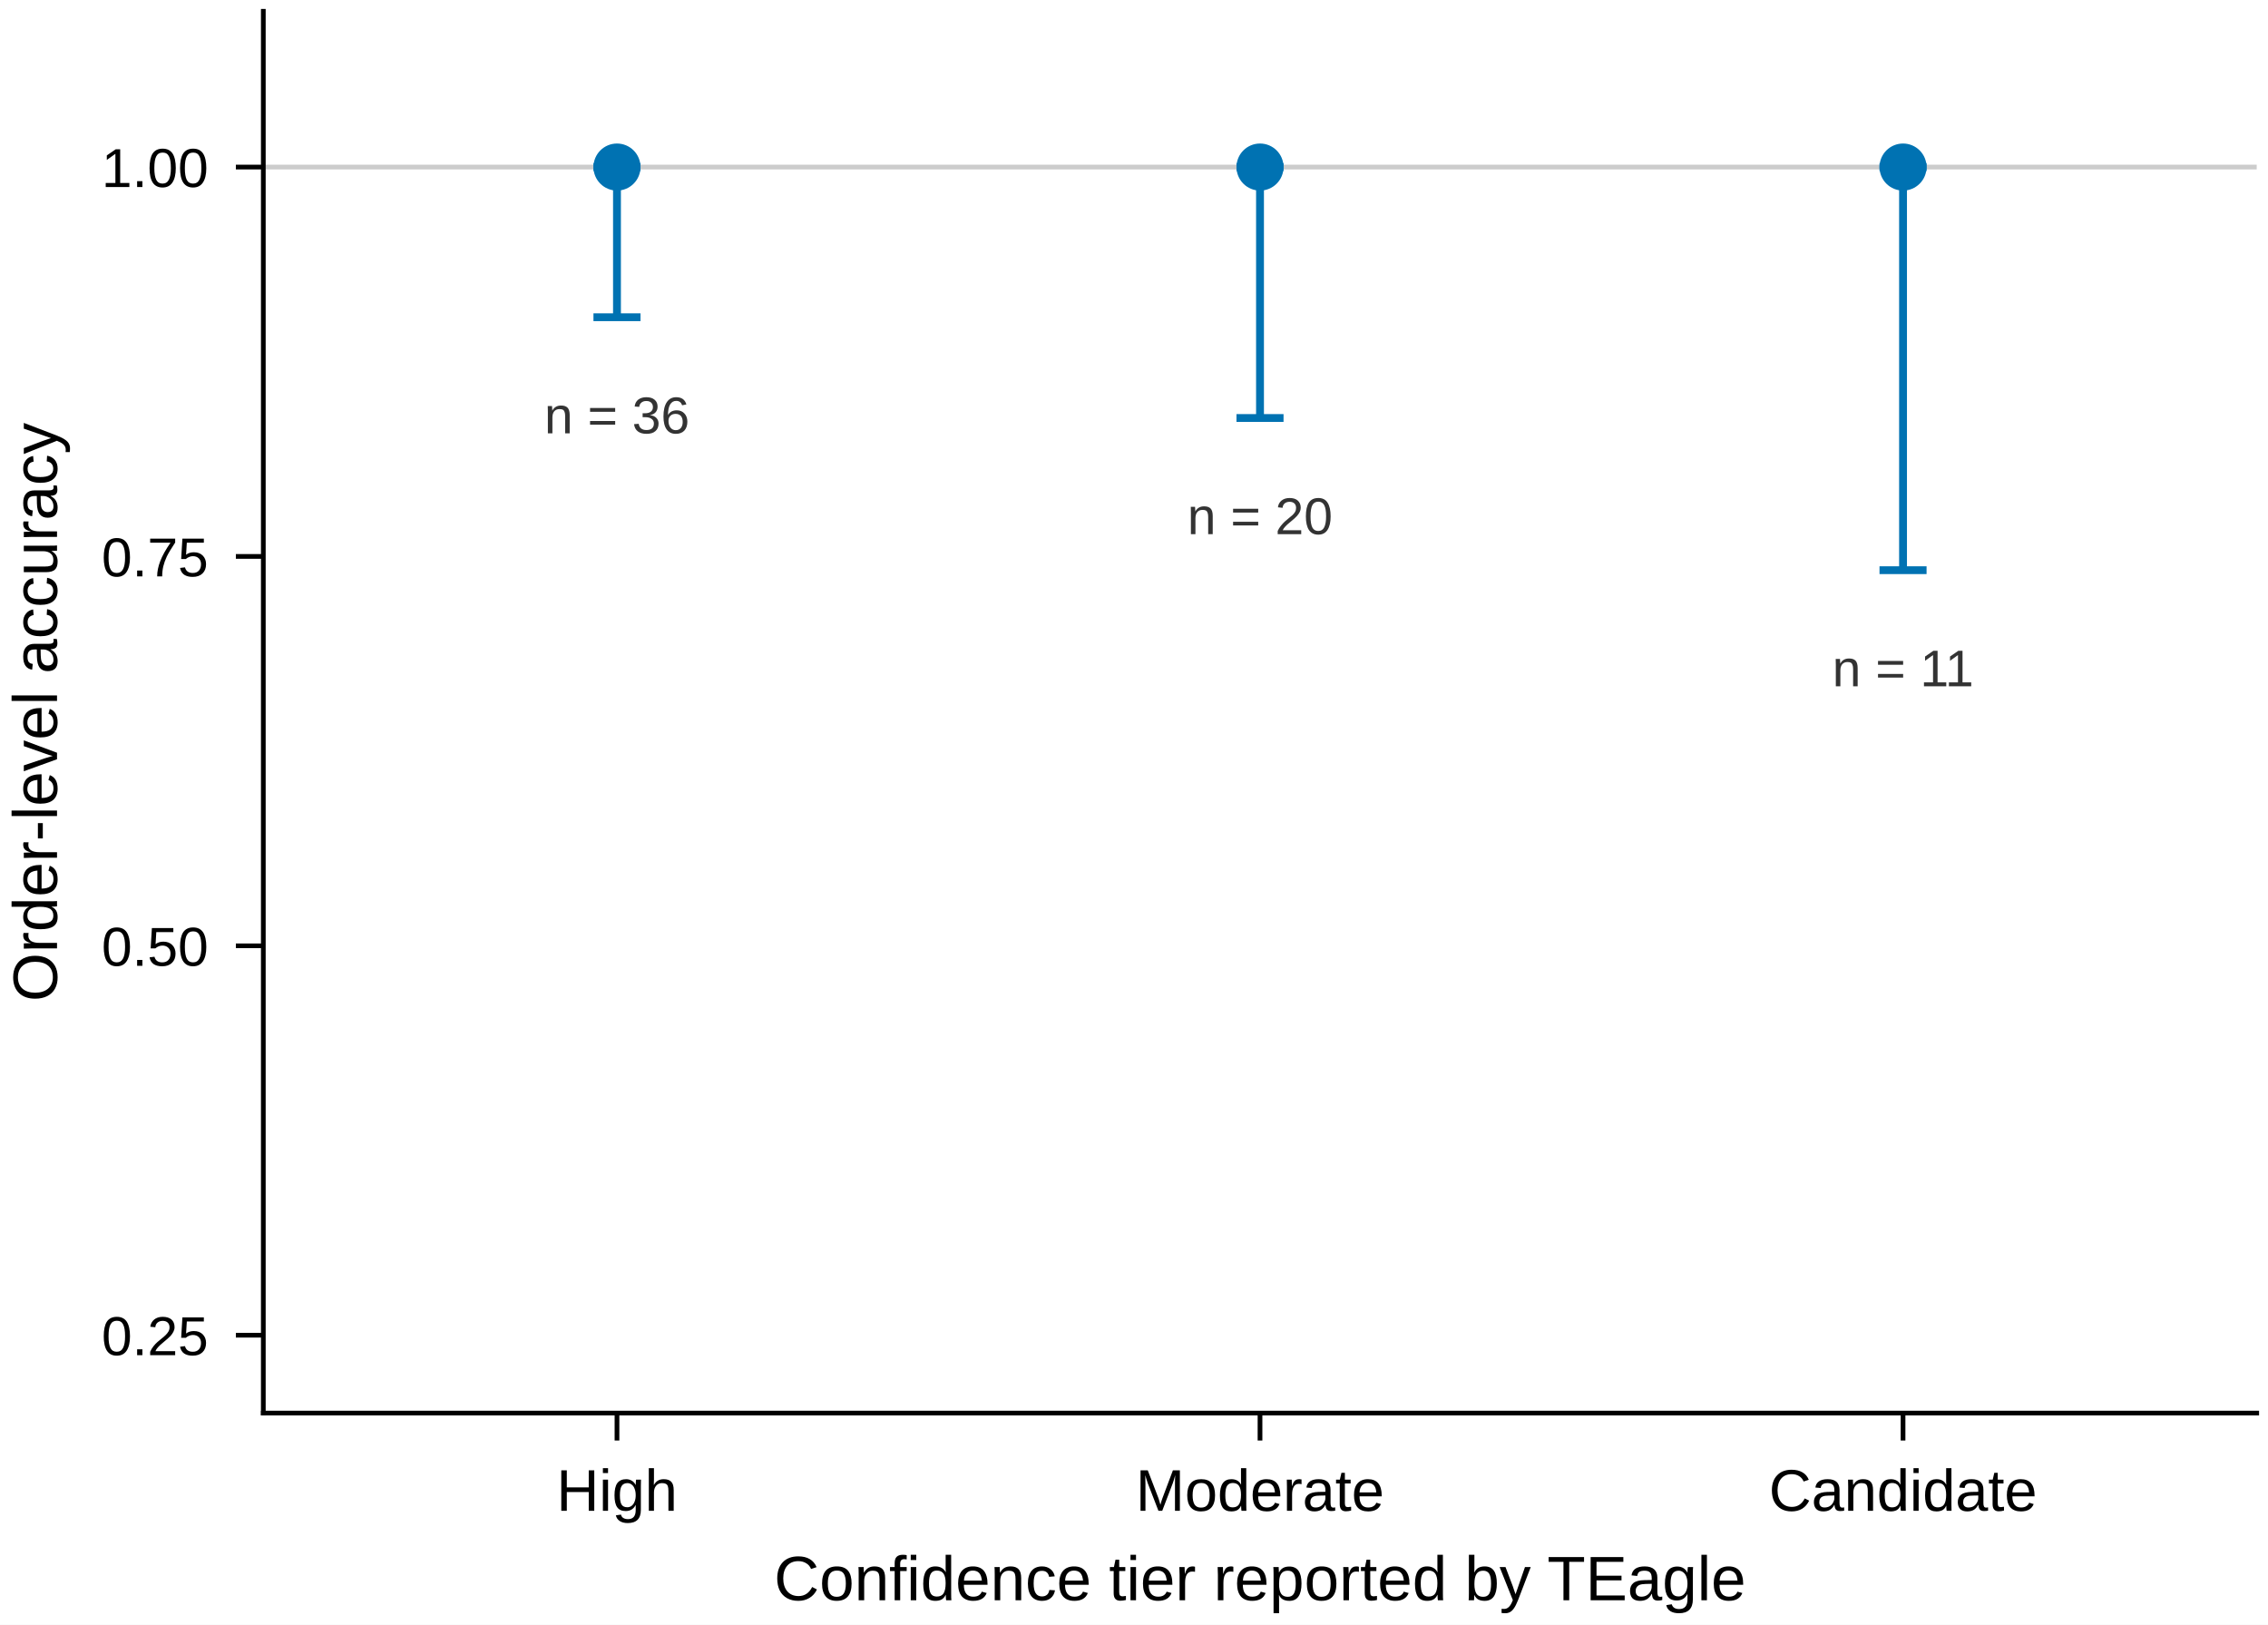
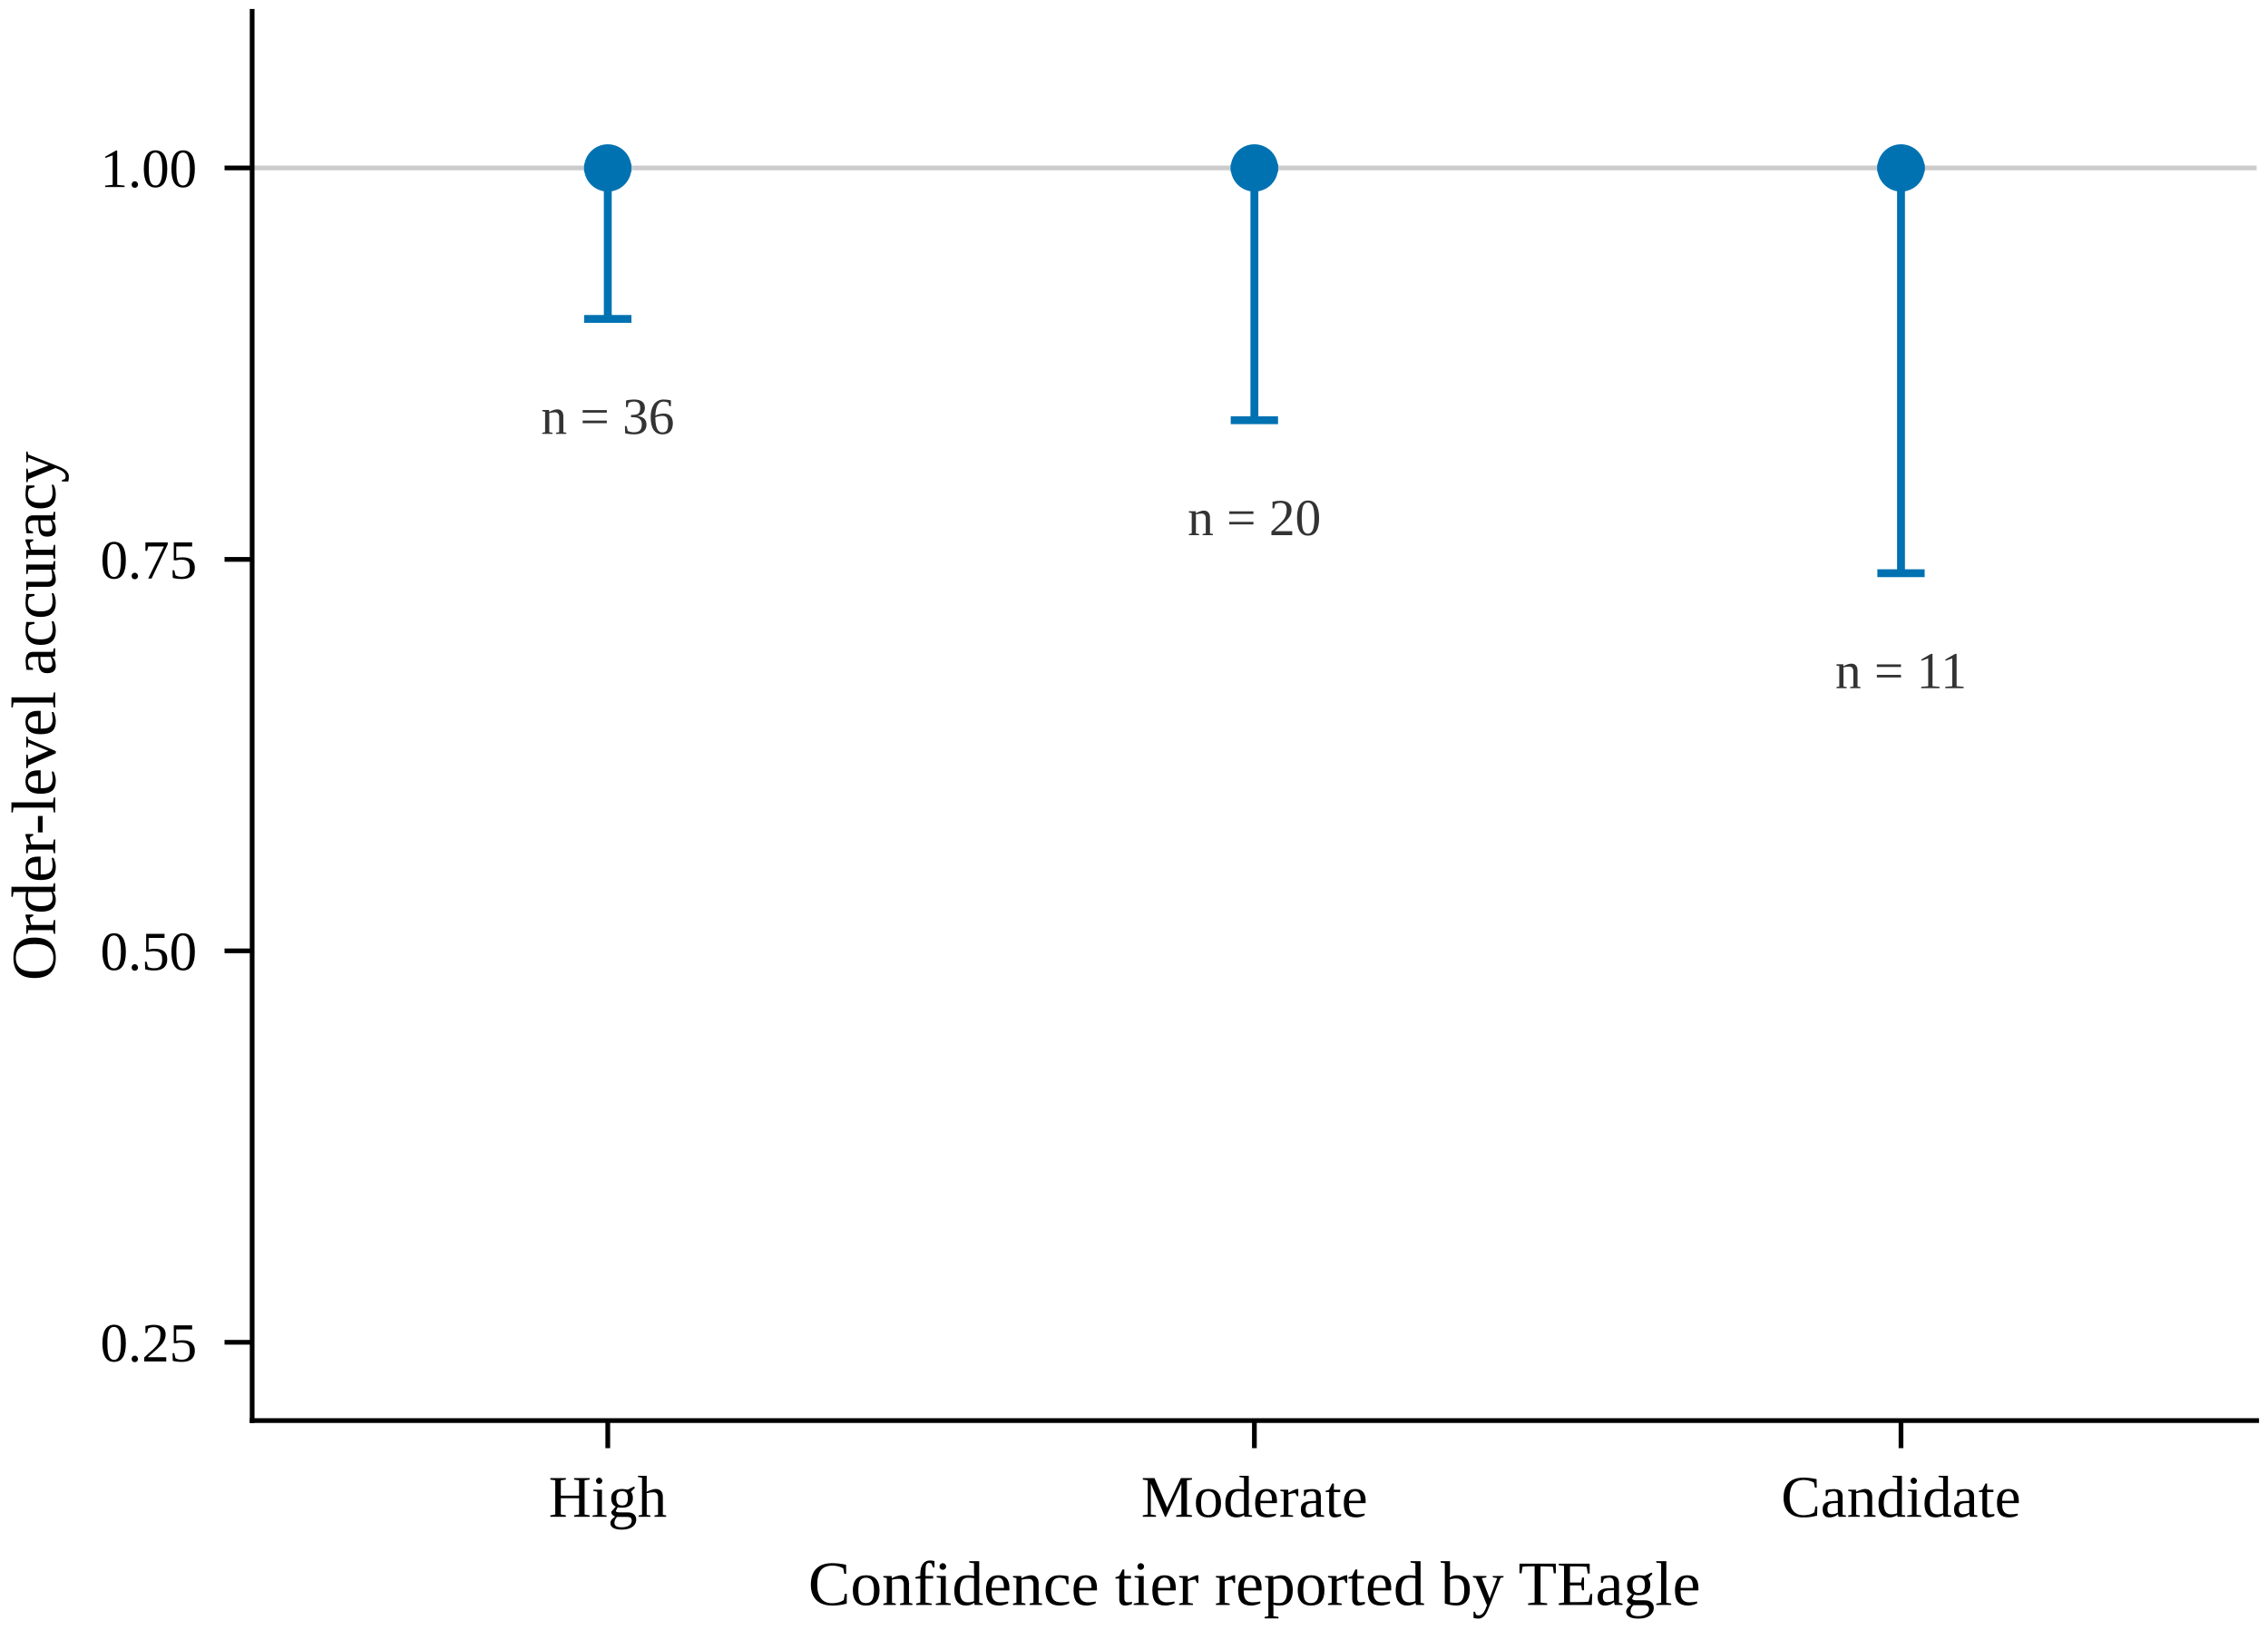
- <svg xmlns="http://www.w3.org/2000/svg" xmlns:xlink="http://www.w3.org/1999/xlink" width="289.191pt" height="207.144pt" viewBox="0 0 289.191 207.144" version="1.1">
+ <svg xmlns="http://www.w3.org/2000/svg" xmlns:xlink="http://www.w3.org/1999/xlink" width="287.587pt" height="206.706pt" viewBox="0 0 287.587 206.706" version="1.1">
  <defs>
    <style type="text/css">*{stroke-linejoin: round; stroke-linecap: butt}</style>
  </defs>
  <g id="figure_1">
    <g id="patch_1">
-       <path d="M 0 207.144  L 289.191 207.144  L 289.191 0  L 0 0  z " style="fill: #ffffff" />
+       <path d="M 0 206.706  L 287.587 206.706  L 287.587 0  L 0 0  z " style="fill: #ffffff" />
    </g>
    <g id="axes_1">
      <g id="patch_2">
-         <path d="M 33.575 180.158  L 287.751 180.158  L 287.751 1.44  L 33.575 1.44  z " style="fill: #ffffff" />
+         <path d="M 31.972 180.158  L 286.147 180.158  L 286.147 1.44  L 31.972 1.44  z " style="fill: #ffffff" />
      </g>
      <g id="line2d_1">
-         <path d="M 33.575 21.298  L 287.751 21.298  " clip-path="url(#p4e6e2f9d15)" style="fill: none; stroke: #cccccc; stroke-width: 0.6; stroke-linecap: square" />
+         <path d="M 31.972 21.298  L 286.147 21.298  " clip-path="url(#p4c7f4a85ac)" style="fill: none; stroke: #cccccc; stroke-width: 0.6; stroke-linecap: square" />
      </g>
-       <g id="matplotlib.axis_1">
+       <g id="plot-axis-1">
        <g id="xtick_1">
          <g id="line2d_2">
            <defs>
-               <path id="mc20dc340b5" d="M 0 0  L 0 3.5  " style="stroke: #000000; stroke-width: 0.6" />
+               <path id="m36c3e511e7" d="M 0 0  L 0 3.5  " style="stroke: #000000; stroke-width: 0.6" />
            </defs>
            <g>
-               <use xlink:href="#mc20dc340b5" x="78.671" y="180.158" style="stroke: #000000; stroke-width: 0.6" />
+               <use xlink:href="#m36c3e511e7" x="77.067" y="180.158" style="stroke: #000000; stroke-width: 0.6" />
            </g>
          </g>
          <g id="text_1">
-             <text style="font-size: 7.5px; font-family: 'Arial', 'Helvetica', 'DejaVu Sans', sans-serif; text-anchor: middle" x="78.671" y="192.618" transform="rotate(-0 78.67083 192.6178)">High</text>
+             <text style="font-size: 7.5px; font-family: 'Times New Roman', serif; text-anchor: middle" x="77.067" y="192.365" transform="rotate(-0 77.06723 192.3654)">High</text>
          </g>
        </g>
        <g id="xtick_2">
          <g id="line2d_3">
            <g>
-               <use xlink:href="#mc20dc340b5" x="160.663" y="180.158" style="stroke: #000000; stroke-width: 0.6" />
+               <use xlink:href="#m36c3e511e7" x="159.059" y="180.158" style="stroke: #000000; stroke-width: 0.6" />
            </g>
          </g>
          <g id="text_2">
-             <text style="font-size: 7.5px; font-family: 'Arial', 'Helvetica', 'DejaVu Sans', sans-serif; text-anchor: middle" x="160.663" y="192.618" transform="rotate(-0 160.663 192.6178)">Moderate</text>
+             <text style="font-size: 7.5px; font-family: 'Times New Roman', serif; text-anchor: middle" x="159.059" y="192.365" transform="rotate(-0 159.0594 192.3654)">Moderate</text>
          </g>
        </g>
        <g id="xtick_3">
          <g id="line2d_4">
            <g>
-               <use xlink:href="#mc20dc340b5" x="242.655" y="180.158" style="stroke: #000000; stroke-width: 0.6" />
+               <use xlink:href="#m36c3e511e7" x="241.051" y="180.158" style="stroke: #000000; stroke-width: 0.6" />
            </g>
          </g>
          <g id="text_3">
-             <text style="font-size: 7.5px; font-family: 'Arial', 'Helvetica', 'DejaVu Sans', sans-serif; text-anchor: middle" x="242.655" y="192.618" transform="rotate(-0 242.6551 192.6178)">Candidate</text>
+             <text style="font-size: 7.5px; font-family: 'Times New Roman', serif; text-anchor: middle" x="241.051" y="192.365" transform="rotate(-0 241.0515 192.3654)">Candidate</text>
          </g>
        </g>
        <g id="text_4">
-           <text style="font-size: 8px; font-family: 'Arial', 'Helvetica', 'DejaVu Sans', sans-serif; text-anchor: middle" x="160.663" y="204.021" transform="rotate(-0 160.663 204.0205)">Confidence tier reported by TEagle</text>
+           <text style="font-size: 8px; font-family: 'Times New Roman', serif; text-anchor: middle" x="159.059" y="203.539" transform="rotate(-0 159.0594 203.5391)">Confidence tier reported by TEagle</text>
        </g>
      </g>
-       <g id="matplotlib.axis_2">
+       <g id="plot-axis-2">
        <g id="ytick_1">
          <g id="line2d_5">
            <defs>
-               <path id="m6353d7ccef" d="M 0 0  L -3.5 0  " style="stroke: #000000; stroke-width: 0.6" />
+               <path id="m5ff90577a7" d="M 0 0  L -3.5 0  " style="stroke: #000000; stroke-width: 0.6" />
            </defs>
            <g>
-               <use xlink:href="#m6353d7ccef" x="33.575" y="170.229" style="stroke: #000000; stroke-width: 0.6" />
+               <use xlink:href="#m5ff90577a7" x="31.972" y="170.229" style="stroke: #000000; stroke-width: 0.6" />
            </g>
          </g>
          <g id="text_5">
-             <text style="font-size: 7px; font-family: 'Arial', 'Helvetica', 'DejaVu Sans', sans-serif; text-anchor: end" x="26.575" y="172.777" transform="rotate(-0 26.57516 172.7769)">0.25</text>
+             <text style="font-size: 7px; font-family: 'Times New Roman', serif; text-anchor: end" x="24.972" y="172.656" transform="rotate(-0 24.97156 172.6556)">0.25</text>
          </g>
        </g>
        <g id="ytick_2">
          <g id="line2d_6">
            <g>
-               <use xlink:href="#m6353d7ccef" x="33.575" y="120.585" style="stroke: #000000; stroke-width: 0.6" />
+               <use xlink:href="#m5ff90577a7" x="31.972" y="120.585" style="stroke: #000000; stroke-width: 0.6" />
            </g>
          </g>
          <g id="text_6">
-             <text style="font-size: 7px; font-family: 'Arial', 'Helvetica', 'DejaVu Sans', sans-serif; text-anchor: end" x="26.575" y="123.133" transform="rotate(-0 26.57516 123.1332)">0.50</text>
+             <text style="font-size: 7px; font-family: 'Times New Roman', serif; text-anchor: end" x="24.972" y="123.012" transform="rotate(-0 24.97156 123.0118)">0.50</text>
          </g>
        </g>
        <g id="ytick_3">
          <g id="line2d_7">
            <g>
-               <use xlink:href="#m6353d7ccef" x="33.575" y="70.941" style="stroke: #000000; stroke-width: 0.6" />
+               <use xlink:href="#m5ff90577a7" x="31.972" y="70.941" style="stroke: #000000; stroke-width: 0.6" />
            </g>
          </g>
          <g id="text_7">
-             <text style="font-size: 7px; font-family: 'Arial', 'Helvetica', 'DejaVu Sans', sans-serif; text-anchor: end" x="26.575" y="73.489" transform="rotate(-0 26.57516 73.48939)">0.75</text>
+             <text style="font-size: 7px; font-family: 'Times New Roman', serif; text-anchor: end" x="24.972" y="73.368" transform="rotate(-0 24.97156 73.36805)">0.75</text>
          </g>
        </g>
        <g id="ytick_4">
          <g id="line2d_8">
            <g>
-               <use xlink:href="#m6353d7ccef" x="33.575" y="21.298" style="stroke: #000000; stroke-width: 0.6" />
+               <use xlink:href="#m5ff90577a7" x="31.972" y="21.298" style="stroke: #000000; stroke-width: 0.6" />
            </g>
          </g>
          <g id="text_8">
-             <text style="font-size: 7px; font-family: 'Arial', 'Helvetica', 'DejaVu Sans', sans-serif; text-anchor: end" x="26.575" y="23.846" transform="rotate(-0 26.57516 23.84561)">1.00</text>
+             <text style="font-size: 7px; font-family: 'Times New Roman', serif; text-anchor: end" x="24.972" y="23.724" transform="rotate(-0 24.97156 23.72427)">1.00</text>
          </g>
        </g>
        <g id="text_9">
-           <text style="font-size: 8px; font-family: 'Arial', 'Helvetica', 'DejaVu Sans', sans-serif; text-anchor: middle" x="7.269" y="90.799" transform="rotate(-90 7.26875 90.7988)">Order-level accuracy</text>
+           <text style="font-size: 8px; font-family: 'Times New Roman', serif; text-anchor: middle" x="6.995" y="90.799" transform="rotate(-90 6.995 90.7988)">Order-level accuracy</text>
        </g>
      </g>
      <g id="patch_3">
-         <path d="M 33.575 180.158  L 33.575 1.44  " style="fill: none; stroke: #000000; stroke-width: 0.6; stroke-linejoin: miter; stroke-linecap: square" />
+         <path d="M 31.972 180.158  L 31.972 1.44  " style="fill: none; stroke: #000000; stroke-width: 0.6; stroke-linejoin: miter; stroke-linecap: square" />
      </g>
      <g id="patch_4">
-         <path d="M 33.575 180.158  L 287.751 180.158  " style="fill: none; stroke: #000000; stroke-width: 0.6; stroke-linejoin: miter; stroke-linecap: square" />
+         <path d="M 31.972 180.158  L 286.147 180.158  " style="fill: none; stroke: #000000; stroke-width: 0.6; stroke-linejoin: miter; stroke-linecap: square" />
      </g>
      <g id="LineCollection_1">
-         <path d="M 78.671 40.444  L 78.671 21.298  " clip-path="url(#p4e6e2f9d15)" style="fill: none; stroke: #0072b2" />
+         <path d="M 77.067 40.444  L 77.067 21.298  " clip-path="url(#p4c7f4a85ac)" style="fill: none; stroke: #0072b2" />
      </g>
      <g id="line2d_9">
        <defs>
-           <path id="ma9dbe96c50" d="M 3 0  L -3 -0  " style="stroke: #0072b2" />
+           <path id="m39a22f45d8" d="M 3 0  L -3 -0  " style="stroke: #0072b2" />
        </defs>
-         <g clip-path="url(#p4e6e2f9d15)">
-           <use xlink:href="#ma9dbe96c50" x="78.671" y="40.444" style="fill: #0072b2; stroke: #0072b2" />
+         <g clip-path="url(#p4c7f4a85ac)">
+           <use xlink:href="#m39a22f45d8" x="77.067" y="40.444" style="fill: #0072b2; stroke: #0072b2" />
        </g>
      </g>
      <g id="line2d_10">
-         <g clip-path="url(#p4e6e2f9d15)">
-           <use xlink:href="#ma9dbe96c50" x="78.671" y="21.298" style="fill: #0072b2; stroke: #0072b2" />
+         <g clip-path="url(#p4c7f4a85ac)">
+           <use xlink:href="#m39a22f45d8" x="77.067" y="21.298" style="fill: #0072b2; stroke: #0072b2" />
        </g>
      </g>
      <g id="text_10">
-         <text style="font-size: 6.6px; font-family: 'Arial', 'Helvetica', 'DejaVu Sans', sans-serif; text-anchor: middle; fill: #333333" x="78.671" y="55.249" transform="rotate(-0 78.67083 55.24883)">n = 36</text>
+         <text style="font-size: 6.6px; font-family: 'Times New Roman', serif; text-anchor: middle; fill: #333333" x="77.067" y="55.02" transform="rotate(-0 77.06723 55.02002)">n = 36</text>
      </g>
      <g id="LineCollection_2">
-         <path d="M 160.663 53.293  L 160.663 21.298  " clip-path="url(#p4e6e2f9d15)" style="fill: none; stroke: #0072b2" />
+         <path d="M 159.059 53.293  L 159.059 21.298  " clip-path="url(#p4c7f4a85ac)" style="fill: none; stroke: #0072b2" />
      </g>
      <g id="line2d_11">
-         <g clip-path="url(#p4e6e2f9d15)">
-           <use xlink:href="#ma9dbe96c50" x="160.663" y="53.293" style="fill: #0072b2; stroke: #0072b2" />
+         <g clip-path="url(#p4c7f4a85ac)">
+           <use xlink:href="#m39a22f45d8" x="159.059" y="53.293" style="fill: #0072b2; stroke: #0072b2" />
        </g>
      </g>
      <g id="line2d_12">
-         <g clip-path="url(#p4e6e2f9d15)">
-           <use xlink:href="#ma9dbe96c50" x="160.663" y="21.298" style="fill: #0072b2; stroke: #0072b2" />
+         <g clip-path="url(#p4c7f4a85ac)">
+           <use xlink:href="#m39a22f45d8" x="159.059" y="21.298" style="fill: #0072b2; stroke: #0072b2" />
        </g>
      </g>
      <g id="text_11">
-         <text style="font-size: 6.6px; font-family: 'Arial', 'Helvetica', 'DejaVu Sans', sans-serif; text-anchor: middle; fill: #333333" x="160.663" y="68.098" transform="rotate(-0 160.663 68.09794)">n = 20</text>
+         <text style="font-size: 6.6px; font-family: 'Times New Roman', serif; text-anchor: middle; fill: #333333" x="159.059" y="67.869" transform="rotate(-0 159.0594 67.86913)">n = 20</text>
      </g>
      <g id="LineCollection_3">
-         <path d="M 242.655 72.695  L 242.655 21.298  " clip-path="url(#p4e6e2f9d15)" style="fill: none; stroke: #0072b2" />
+         <path d="M 241.051 72.695  L 241.051 21.298  " clip-path="url(#p4c7f4a85ac)" style="fill: none; stroke: #0072b2" />
      </g>
      <g id="line2d_13">
-         <g clip-path="url(#p4e6e2f9d15)">
-           <use xlink:href="#ma9dbe96c50" x="242.655" y="72.695" style="fill: #0072b2; stroke: #0072b2" />
+         <g clip-path="url(#p4c7f4a85ac)">
+           <use xlink:href="#m39a22f45d8" x="241.051" y="72.695" style="fill: #0072b2; stroke: #0072b2" />
        </g>
      </g>
      <g id="line2d_14">
-         <g clip-path="url(#p4e6e2f9d15)">
-           <use xlink:href="#ma9dbe96c50" x="242.655" y="21.298" style="fill: #0072b2; stroke: #0072b2" />
+         <g clip-path="url(#p4c7f4a85ac)">
+           <use xlink:href="#m39a22f45d8" x="241.051" y="21.298" style="fill: #0072b2; stroke: #0072b2" />
        </g>
      </g>
      <g id="text_12">
-         <text style="font-size: 6.6px; font-family: 'Arial', 'Helvetica', 'DejaVu Sans', sans-serif; text-anchor: middle; fill: #333333" x="242.655" y="87.5" transform="rotate(-0 242.6551 87.50028)">n = 11</text>
+         <text style="font-size: 6.6px; font-family: 'Times New Roman', serif; text-anchor: middle; fill: #333333" x="241.051" y="87.271" transform="rotate(-0 241.0515 87.27147)">n = 11</text>
      </g>
      <g id="line2d_15">
-         <path d="M 78.671 21.298  " clip-path="url(#p4e6e2f9d15)" style="fill: none" />
+         <path d="M 77.067 21.298  " clip-path="url(#p4c7f4a85ac)" style="fill: none" />
        <defs>
-           <path id="m92269bf15c" d="M 0 2.5  C 0.663 2.5 1.299 2.237 1.768 1.768  C 2.237 1.299 2.5 0.663 2.5 0  C 2.5 -0.663 2.237 -1.299 1.768 -1.768  C 1.299 -2.237 0.663 -2.5 0 -2.5  C -0.663 -2.5 -1.299 -2.237 -1.768 -1.768  C -2.237 -1.299 -2.5 -0.663 -2.5 0  C -2.5 0.663 -2.237 1.299 -1.768 1.768  C -1.299 2.237 -0.663 2.5 0 2.5  z " style="stroke: #0072b2" />
+           <path id="m21c2b1405f" d="M 0 2.5  C 0.663 2.5 1.299 2.237 1.768 1.768  C 2.237 1.299 2.5 0.663 2.5 0  C 2.5 -0.663 2.237 -1.299 1.768 -1.768  C 1.299 -2.237 0.663 -2.5 0 -2.5  C -0.663 -2.5 -1.299 -2.237 -1.768 -1.768  C -2.237 -1.299 -2.5 -0.663 -2.5 0  C -2.5 0.663 -2.237 1.299 -1.768 1.768  C -1.299 2.237 -0.663 2.5 0 2.5  z " style="stroke: #0072b2" />
        </defs>
-         <g clip-path="url(#p4e6e2f9d15)">
-           <use xlink:href="#m92269bf15c" x="78.671" y="21.298" style="fill: #0072b2; stroke: #0072b2" />
+         <g clip-path="url(#p4c7f4a85ac)">
+           <use xlink:href="#m21c2b1405f" x="77.067" y="21.298" style="fill: #0072b2; stroke: #0072b2" />
        </g>
      </g>
      <g id="line2d_16">
-         <path d="M 160.663 21.298  " clip-path="url(#p4e6e2f9d15)" style="fill: none" />
-         <g clip-path="url(#p4e6e2f9d15)">
-           <use xlink:href="#m92269bf15c" x="160.663" y="21.298" style="fill: #0072b2; stroke: #0072b2" />
+         <path d="M 159.059 21.298  " clip-path="url(#p4c7f4a85ac)" style="fill: none" />
+         <g clip-path="url(#p4c7f4a85ac)">
+           <use xlink:href="#m21c2b1405f" x="159.059" y="21.298" style="fill: #0072b2; stroke: #0072b2" />
        </g>
      </g>
      <g id="line2d_17">
-         <path d="M 242.655 21.298  " clip-path="url(#p4e6e2f9d15)" style="fill: none" />
-         <g clip-path="url(#p4e6e2f9d15)">
-           <use xlink:href="#m92269bf15c" x="242.655" y="21.298" style="fill: #0072b2; stroke: #0072b2" />
+         <path d="M 241.051 21.298  " clip-path="url(#p4c7f4a85ac)" style="fill: none" />
+         <g clip-path="url(#p4c7f4a85ac)">
+           <use xlink:href="#m21c2b1405f" x="241.051" y="21.298" style="fill: #0072b2; stroke: #0072b2" />
        </g>
      </g>
    </g>
  </g>
  <defs>
-     <clipPath id="p4e6e2f9d15">
-       <rect x="33.575" y="1.44" width="254.176" height="178.718" />
+     <clipPath id="p4c7f4a85ac">
+       <rect x="31.972" y="1.44" width="254.176" height="178.718" />
    </clipPath>
  </defs>
</svg>
